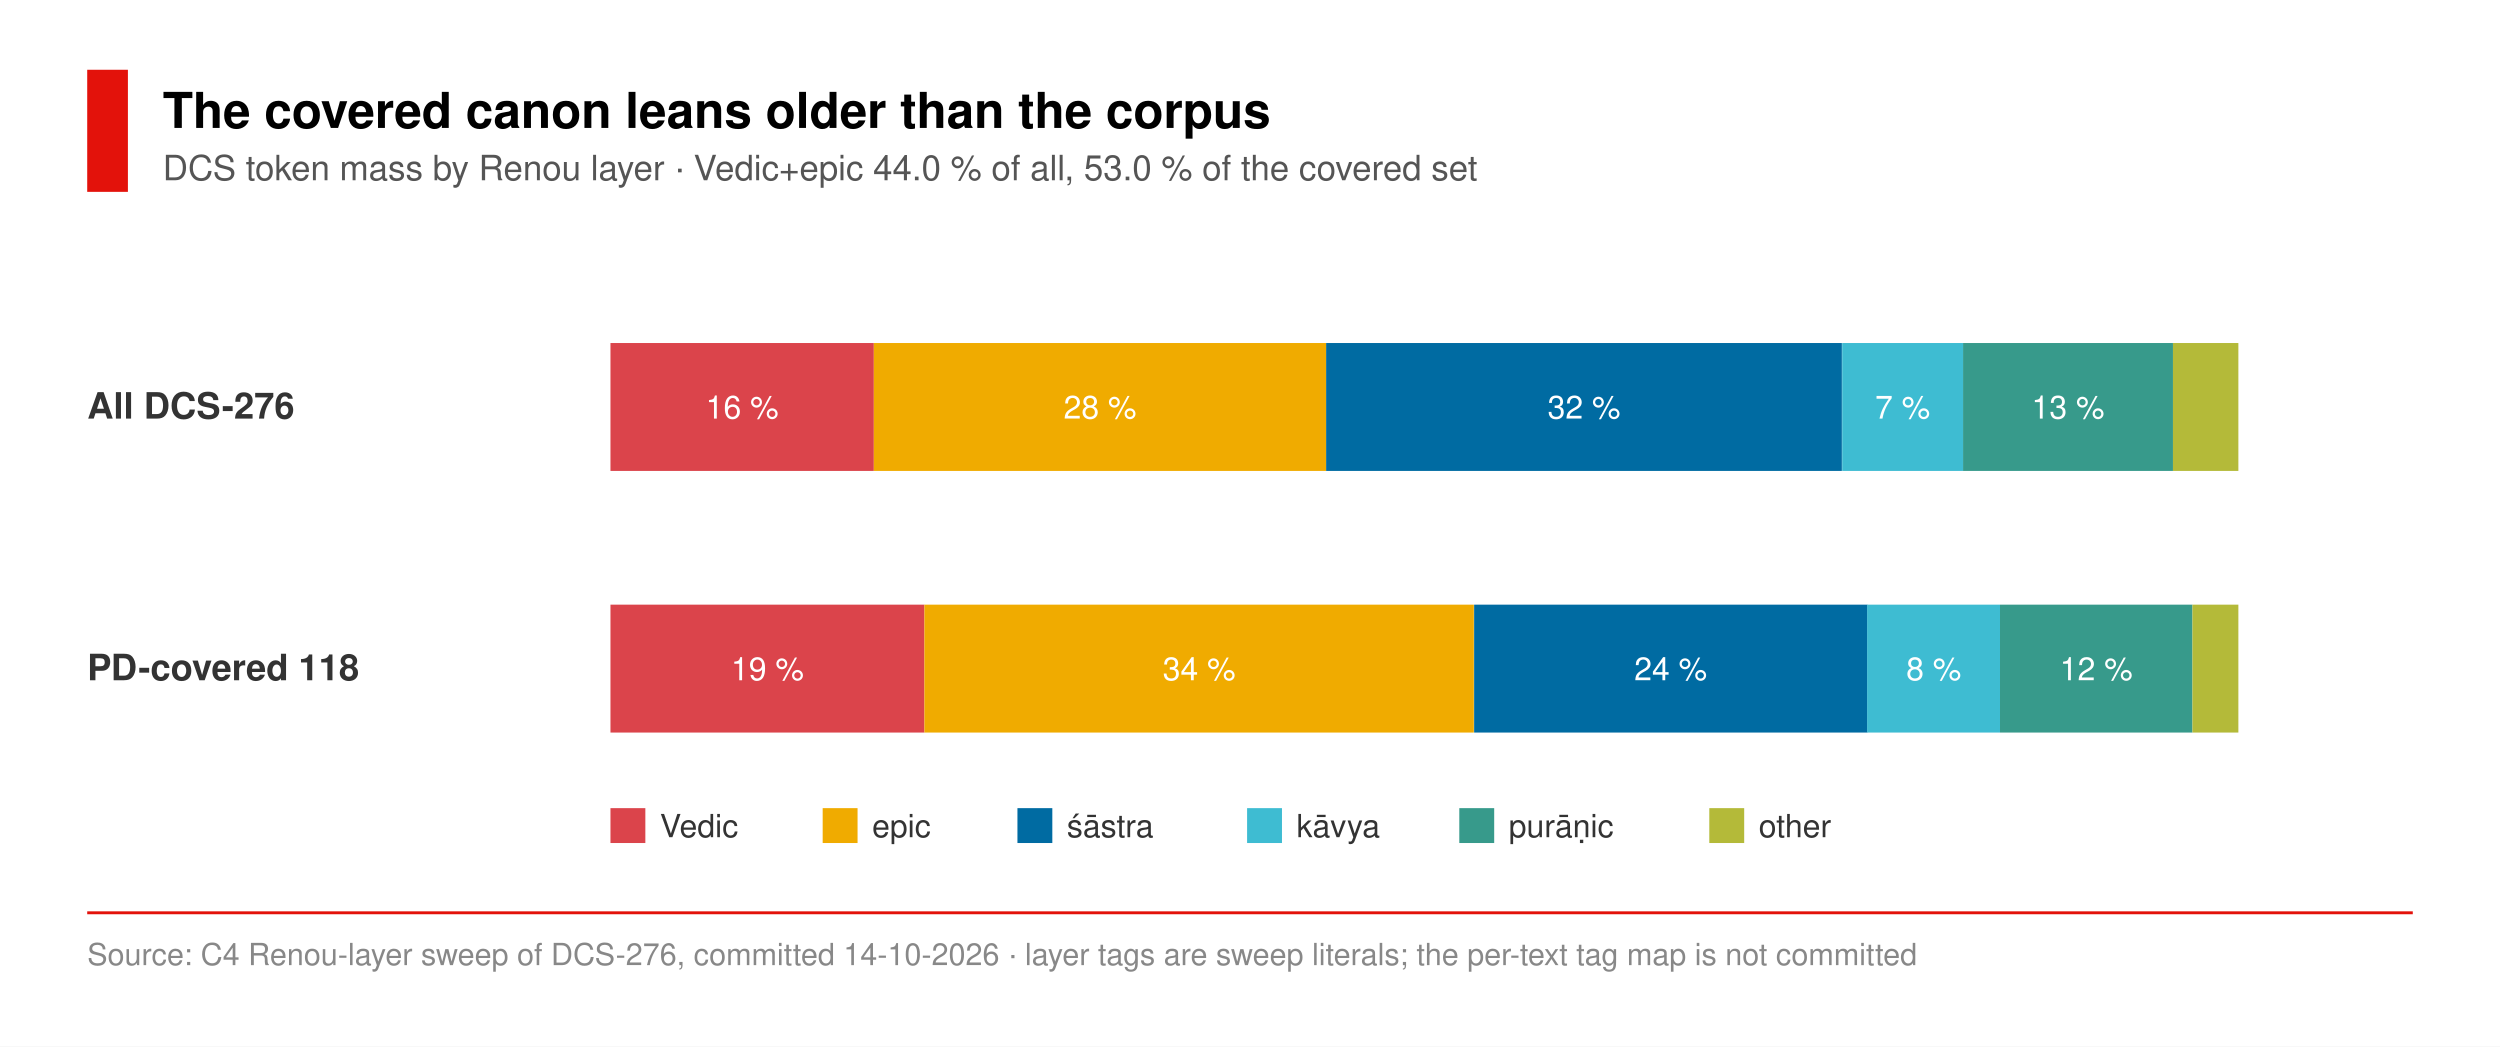
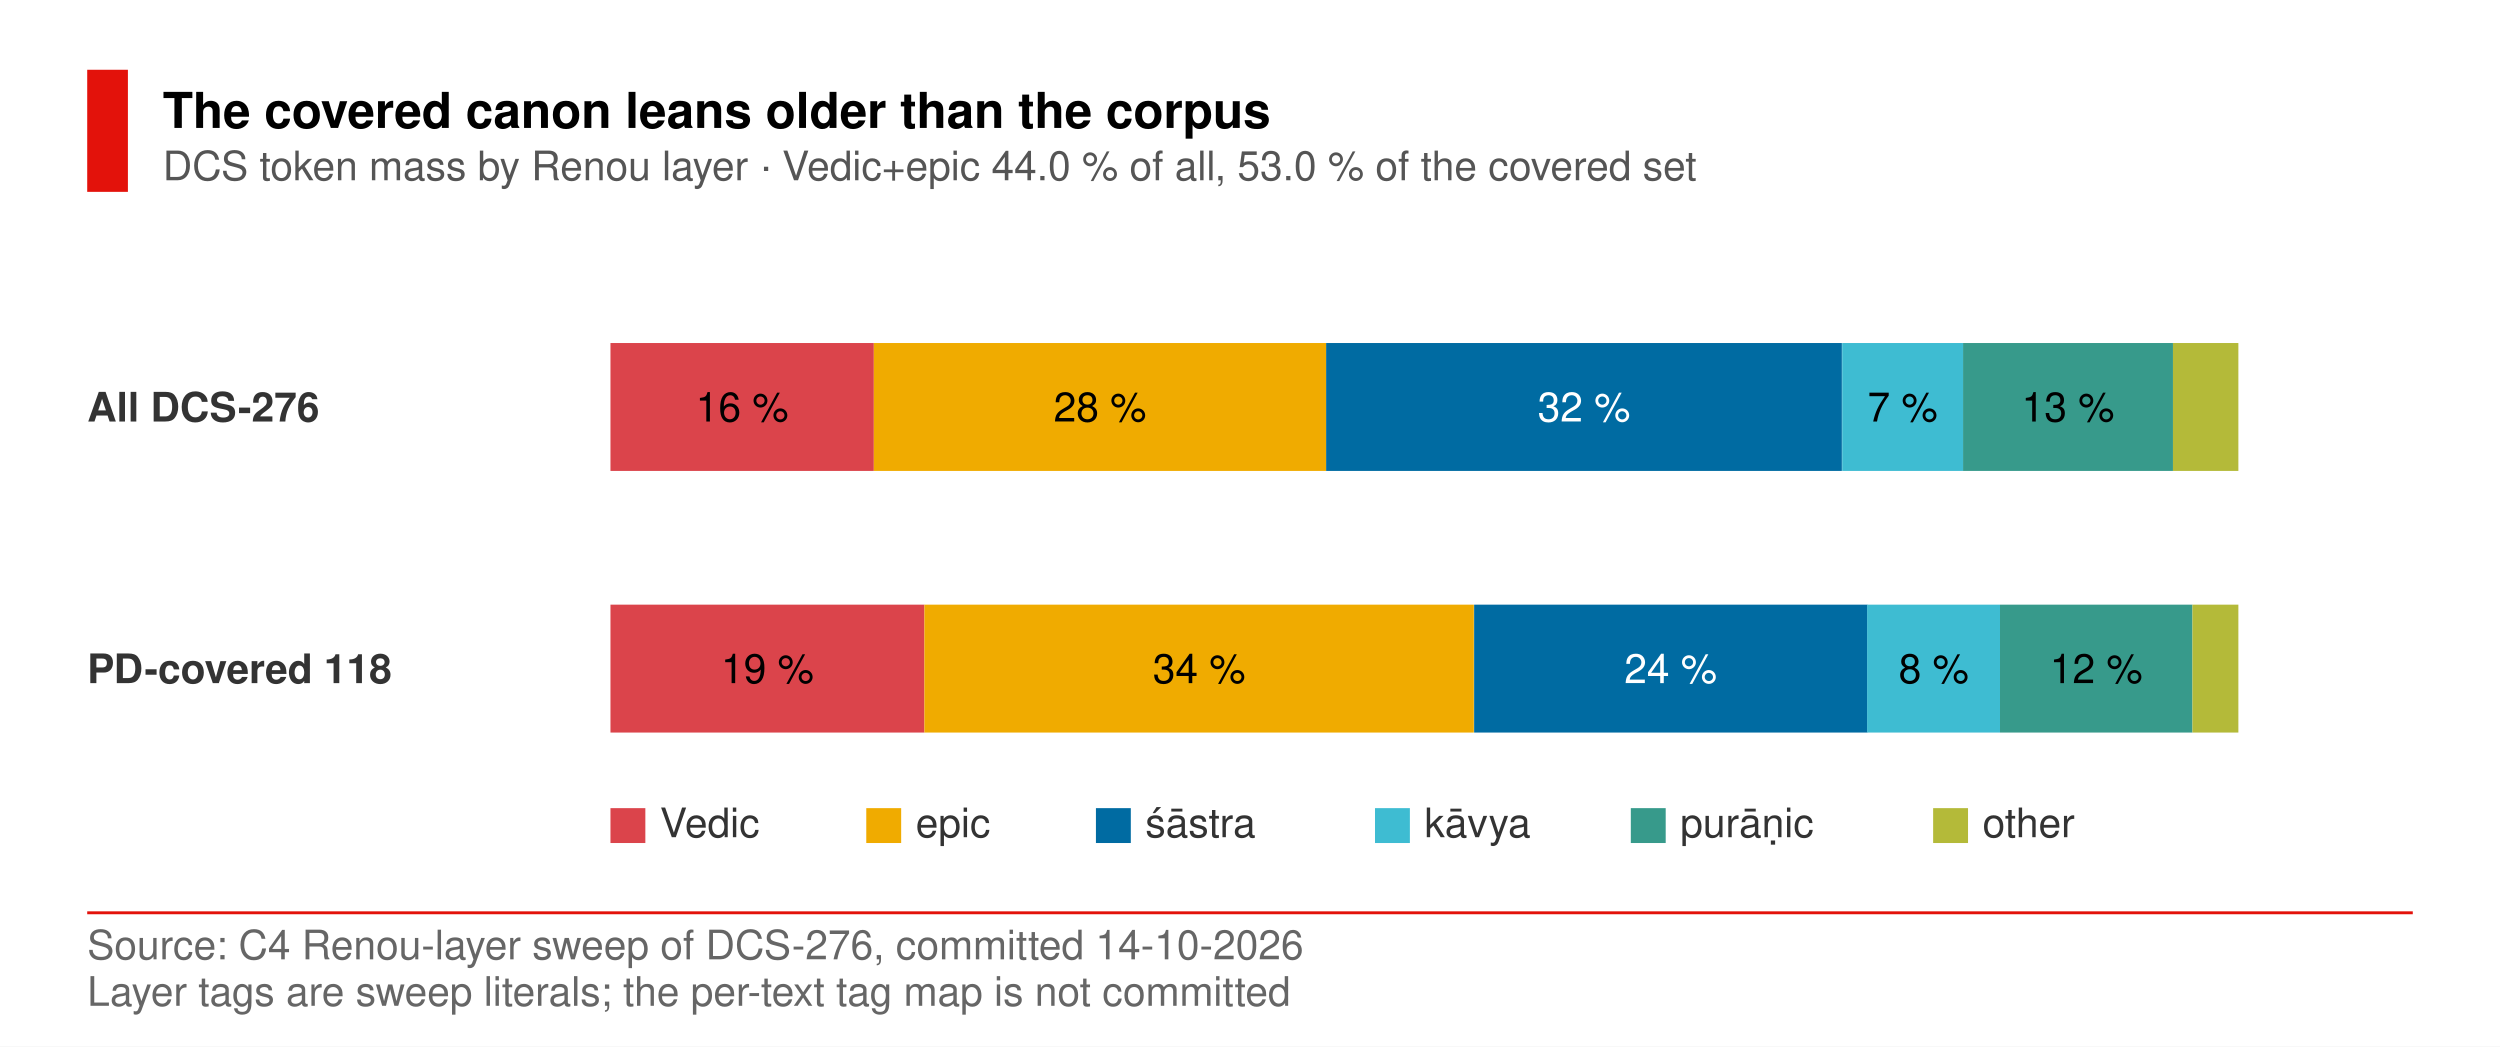
<svg xmlns="http://www.w3.org/2000/svg" width="860" height="360" viewBox="0 0 860 360">
  <rect width="860" height="360" fill="white" />
  <rect x="30" y="24" width="14" height="42" fill="#E3120B" />
  <text x="56" y="44" font-family="Helvetica, Arial, sans-serif" font-size="17" font-weight="bold">The covered canon leans older than the corpus</text>
-   <text x="56" y="62" font-family="Helvetica, Arial, sans-serif" font-size="12" fill="#555555">DCS token mass by Renou layer · Vedic+epic 44.0 % of all, 53.0 % of the covered set</text>
-   <text x="30" y="144.0" font-family="Helvetica, Arial, sans-serif" font-size="12.5" font-weight="bold" fill="#333333">All DCS-276</text>
+   <text x="56" y="62" font-family="Helvetica, Arial, sans-serif" font-size="14" fill="#555555">DCS token mass by Renou layer · Vedic+epic 44.0 % of all, 53.0 % of the covered set</text>
+   <text x="30" y="145.0" font-family="Helvetica, Arial, sans-serif" font-size="14" font-weight="bold" fill="#333333">All DCS-276</text>
  <rect x="210.0" y="118" width="90.6" height="44" fill="#DB444B" />
-   <text x="255.3" y="144.0" font-family="Helvetica, Arial, sans-serif" font-size="11" fill="white" text-anchor="middle">16 %</text>
+   <text x="255.3" y="145.0" font-family="Helvetica, Arial, sans-serif" font-size="14" fill="#000000" text-anchor="middle">16 %</text>
  <rect x="300.6" y="118" width="155.7" height="44" fill="#F0AB00" />
-   <text x="378.4" y="144.0" font-family="Helvetica, Arial, sans-serif" font-size="11" fill="white" text-anchor="middle">28 %</text>
+   <text x="378.4" y="145.0" font-family="Helvetica, Arial, sans-serif" font-size="14" fill="#000000" text-anchor="middle">28 %</text>
  <rect x="456.2" y="118" width="177.4" height="44" fill="#006BA2" />
-   <text x="544.9" y="144.0" font-family="Helvetica, Arial, sans-serif" font-size="11" fill="white" text-anchor="middle">32 %</text>
+   <text x="544.9" y="145.0" font-family="Helvetica, Arial, sans-serif" font-size="14" fill="white" text-anchor="middle">32 %</text>
  <rect x="633.7" y="118" width="41.7" height="44" fill="#3EBCD2" />
-   <text x="654.5" y="144.0" font-family="Helvetica, Arial, sans-serif" font-size="11" fill="white" text-anchor="middle">7 %</text>
+   <text x="654.5" y="145.0" font-family="Helvetica, Arial, sans-serif" font-size="14" fill="#000000" text-anchor="middle">7 %</text>
  <rect x="675.3" y="118" width="72.2" height="44" fill="#379A8B" />
-   <text x="711.4" y="144.0" font-family="Helvetica, Arial, sans-serif" font-size="11" fill="white" text-anchor="middle">13 %</text>
+   <text x="711.4" y="145.0" font-family="Helvetica, Arial, sans-serif" font-size="14" fill="#000000" text-anchor="middle">13 %</text>
  <rect x="747.5" y="118" width="22.5" height="44" fill="#B4BA39" />
-   <text x="30" y="234.0" font-family="Helvetica, Arial, sans-serif" font-size="12.5" font-weight="bold" fill="#333333">PD-covered 118</text>
+   <text x="30" y="235.0" font-family="Helvetica, Arial, sans-serif" font-size="14" font-weight="bold" fill="#333333">PD-covered 118</text>
  <rect x="210.0" y="208" width="108.0" height="44" fill="#DB444B" />
-   <text x="264.0" y="234.0" font-family="Helvetica, Arial, sans-serif" font-size="11" fill="white" text-anchor="middle">19 %</text>
+   <text x="264.0" y="235.0" font-family="Helvetica, Arial, sans-serif" font-size="14" fill="#000000" text-anchor="middle">19 %</text>
  <rect x="318.0" y="208" width="189.0" height="44" fill="#F0AB00" />
-   <text x="412.5" y="234.0" font-family="Helvetica, Arial, sans-serif" font-size="11" fill="white" text-anchor="middle">34 %</text>
+   <text x="412.5" y="235.0" font-family="Helvetica, Arial, sans-serif" font-size="14" fill="#000000" text-anchor="middle">34 %</text>
  <rect x="507.1" y="208" width="135.3" height="44" fill="#006BA2" />
-   <text x="574.7" y="234.0" font-family="Helvetica, Arial, sans-serif" font-size="11" fill="white" text-anchor="middle">24 %</text>
+   <text x="574.7" y="235.0" font-family="Helvetica, Arial, sans-serif" font-size="14" fill="white" text-anchor="middle">24 %</text>
  <rect x="642.3" y="208" width="45.7" height="44" fill="#3EBCD2" />
-   <text x="665.2" y="234.0" font-family="Helvetica, Arial, sans-serif" font-size="11" fill="white" text-anchor="middle">8 %</text>
+   <text x="665.2" y="235.0" font-family="Helvetica, Arial, sans-serif" font-size="14" fill="#000000" text-anchor="middle">8 %</text>
  <rect x="688.0" y="208" width="66.2" height="44" fill="#379A8B" />
-   <text x="721.1" y="234.0" font-family="Helvetica, Arial, sans-serif" font-size="11" fill="white" text-anchor="middle">12 %</text>
+   <text x="721.1" y="235.0" font-family="Helvetica, Arial, sans-serif" font-size="14" fill="#000000" text-anchor="middle">12 %</text>
  <rect x="754.2" y="208" width="15.8" height="44" fill="#B4BA39" />
  <rect x="210" y="278" width="12" height="12" fill="#DB444B" />
-   <text x="227" y="288" font-family="Helvetica, Arial, sans-serif" font-size="11" fill="#333333">Vedic</text>
-   <rect x="283" y="278" width="12" height="12" fill="#F0AB00" />
-   <text x="300" y="288" font-family="Helvetica, Arial, sans-serif" font-size="11" fill="#333333">epic</text>
-   <rect x="350" y="278" width="12" height="12" fill="#006BA2" />
-   <text x="367" y="288" font-family="Helvetica, Arial, sans-serif" font-size="11" fill="#333333">śāstra</text>
-   <rect x="429" y="278" width="12" height="12" fill="#3EBCD2" />
-   <text x="446" y="288" font-family="Helvetica, Arial, sans-serif" font-size="11" fill="#333333">kāvya</text>
-   <rect x="502" y="278" width="12" height="12" fill="#379A8B" />
-   <text x="519" y="288" font-family="Helvetica, Arial, sans-serif" font-size="11" fill="#333333">purāṇic</text>
-   <rect x="588" y="278" width="12" height="12" fill="#B4BA39" />
-   <text x="605" y="288" font-family="Helvetica, Arial, sans-serif" font-size="11" fill="#333333">other</text>
+   <text x="227" y="288" font-family="Helvetica, Arial, sans-serif" font-size="14" fill="#333333">Vedic</text>
+   <rect x="298" y="278" width="12" height="12" fill="#F0AB00" />
+   <text x="315" y="288" font-family="Helvetica, Arial, sans-serif" font-size="14" fill="#333333">epic</text>
+   <rect x="377" y="278" width="12" height="12" fill="#006BA2" />
+   <text x="394" y="288" font-family="Helvetica, Arial, sans-serif" font-size="14" fill="#333333">śāstra</text>
+   <rect x="473" y="278" width="12" height="12" fill="#3EBCD2" />
+   <text x="490" y="288" font-family="Helvetica, Arial, sans-serif" font-size="14" fill="#333333">kāvya</text>
+   <rect x="561" y="278" width="12" height="12" fill="#379A8B" />
+   <text x="578" y="288" font-family="Helvetica, Arial, sans-serif" font-size="14" fill="#333333">purāṇic</text>
+   <rect x="665" y="278" width="12" height="12" fill="#B4BA39" />
+   <text x="682" y="288" font-family="Helvetica, Arial, sans-serif" font-size="14" fill="#333333">other</text>
  <line x1="30" y1="314" x2="830" y2="314" stroke="#E3120B" stroke-width="1" />
-   <text x="30" y="332" font-family="Helvetica, Arial, sans-serif" font-size="10.5" fill="#888888">Source: C4 Renou-layer sweep of DCS-276, committed 14-10-2026 · layer tags are sweep literals; the per-text tag map is not committed</text>
+   <text x="30" y="330" font-family="Helvetica, Arial, sans-serif" font-size="14" fill="#666666">Source: C4 Renou-layer sweep of DCS-276, committed 14-10-2026</text>
+   <text x="30" y="346" font-family="Helvetica, Arial, sans-serif" font-size="14" fill="#666666">Layer tags are sweep literals; the per-text tag map is not committed</text>
</svg>
